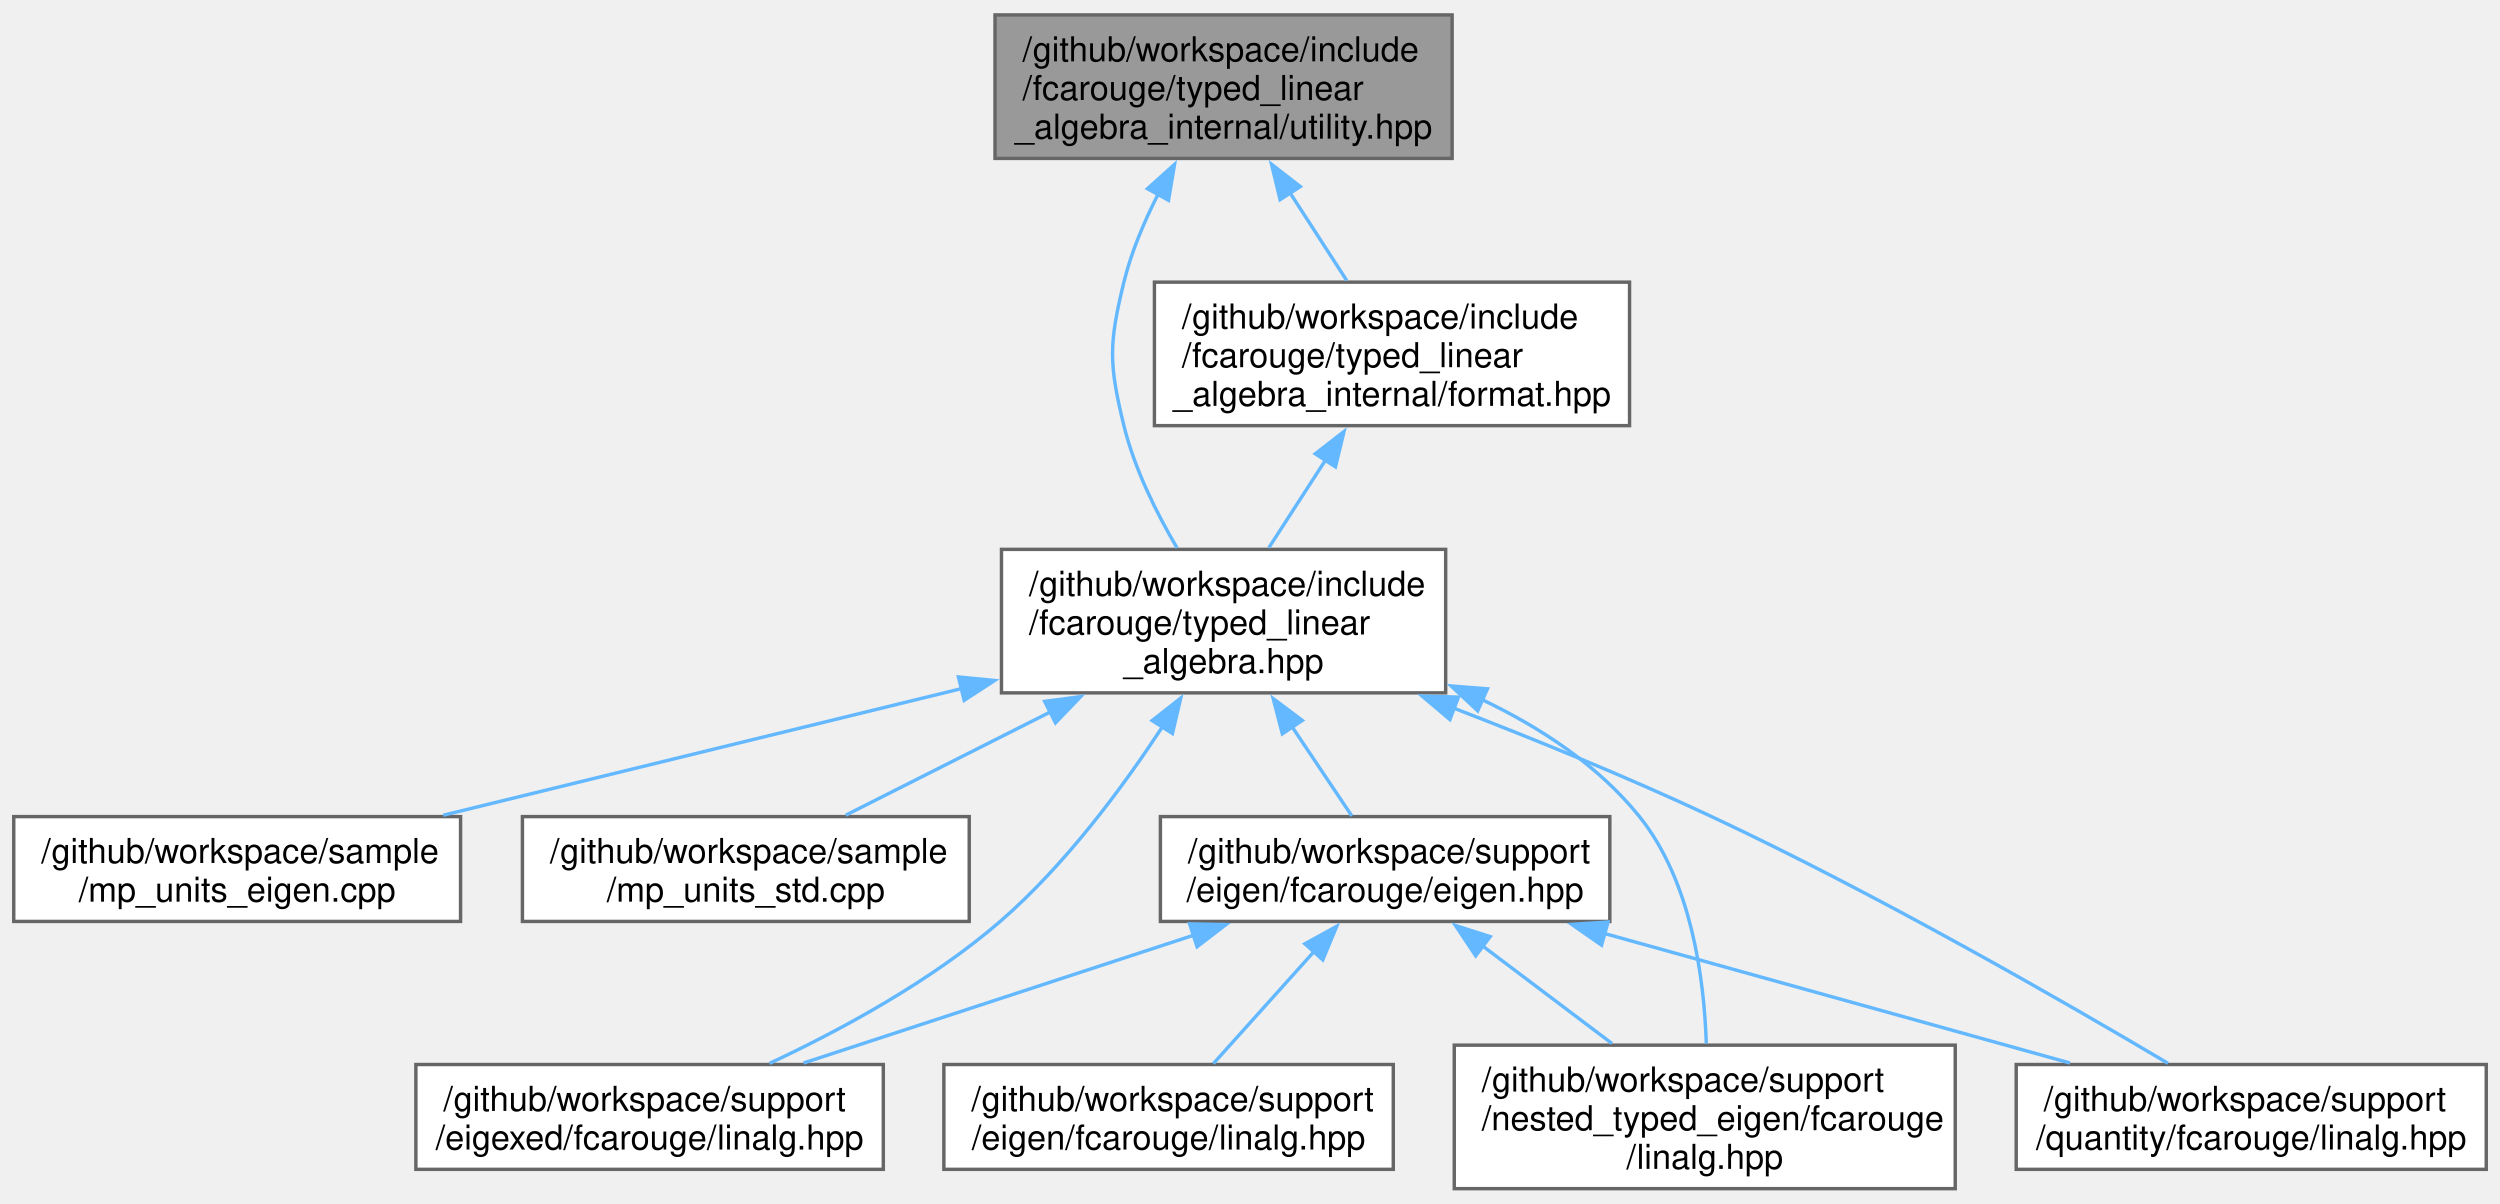
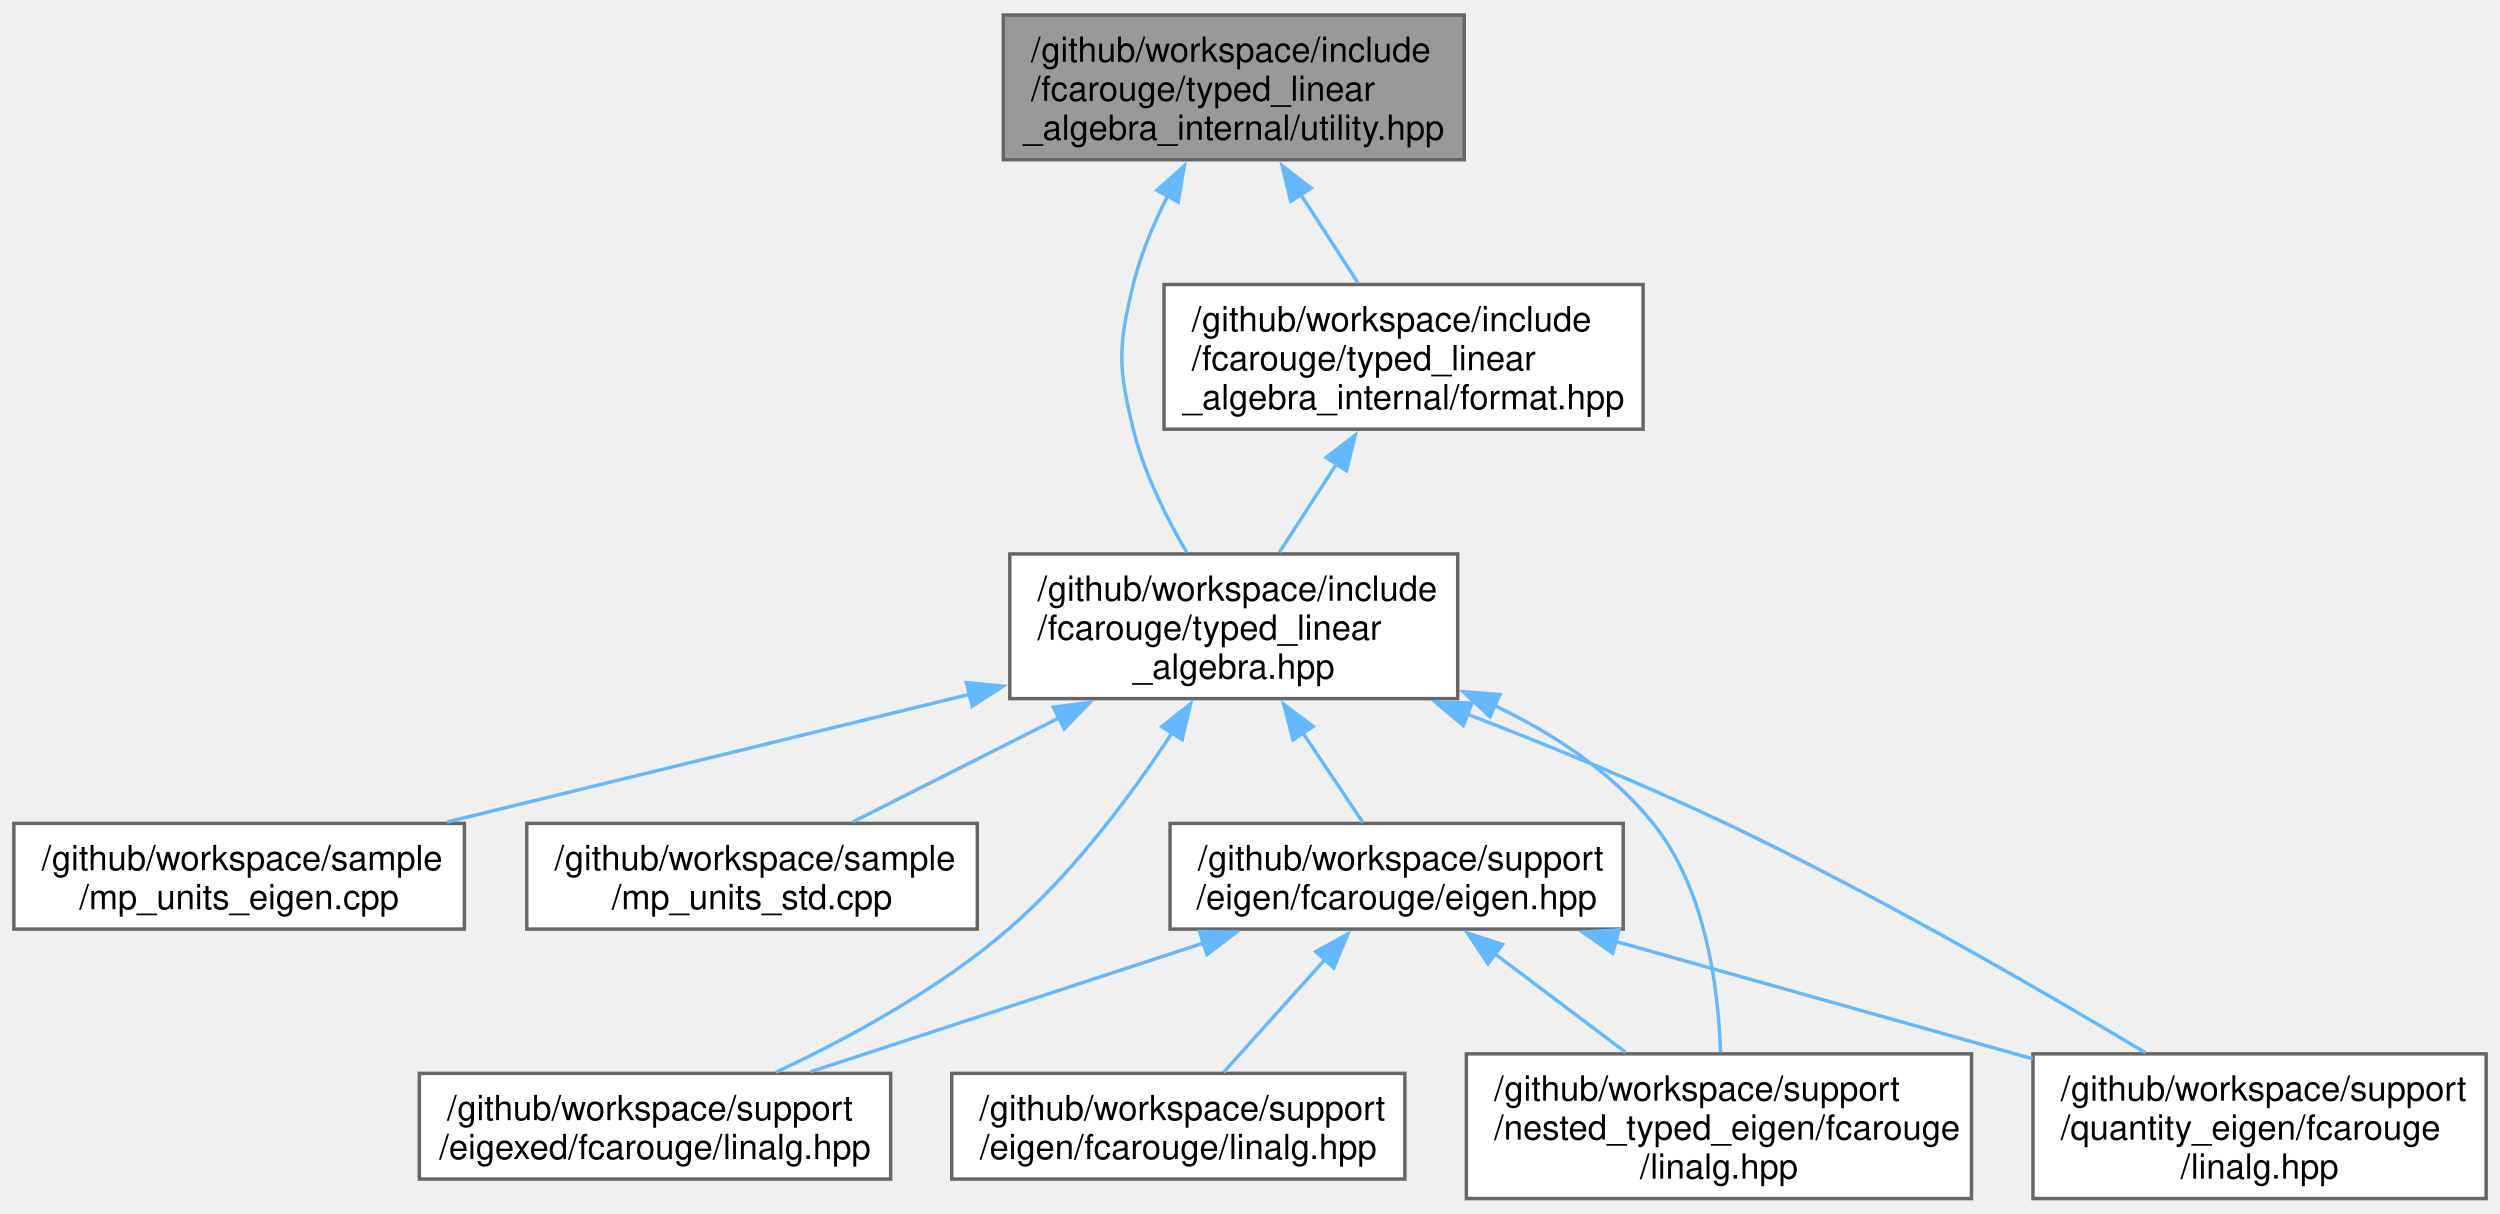
- <svg xmlns="http://www.w3.org/2000/svg" xmlns:xlink="http://www.w3.org/1999/xlink" width="727pt" height="350pt" viewBox="0.00 0.00 727.38 349.50">
+ <svg xmlns="http://www.w3.org/2000/svg" xmlns:xlink="http://www.w3.org/1999/xlink" width="721pt" height="350pt" viewBox="0.00 0.00 721.38 349.50">
  <g id="graph0" class="graph" transform="scale(1 1) rotate(0) translate(4 345.5)">
    <g id="Node000001" class="node">
      <g id="a_Node000001">
        <a xlink:title=" ">
          <polygon fill="#999999" stroke="#666666" points="418.5,-341.5 285.5,-341.5 285.5,-299.75 418.5,-299.75 418.5,-341.5" />
          <text text-anchor="start" x="293.5" y="-328" font-family="Helvetica,sans-Serif" font-size="10.00">/github/workspace/include</text>
          <text text-anchor="start" x="293.5" y="-316.75" font-family="Helvetica,sans-Serif" font-size="10.00">/fcarouge/typed_linear</text>
          <text text-anchor="middle" x="352" y="-305.5" font-family="Helvetica,sans-Serif" font-size="10.00">_algebra_internal/utility.hpp</text>
        </a>
      </g>
    </g>
    <g id="Node000002" class="node">
      <g id="a_Node000002">
        <a xlink:href="typed__linear__algebra_8hpp.xhtml" target="_top" xlink:title="Typed linear algebra implementation.">
          <polygon fill="white" stroke="#666666" points="416.62,-186 287.38,-186 287.38,-144.25 416.62,-144.25 416.62,-186" />
          <text text-anchor="start" x="295.38" y="-172.5" font-family="Helvetica,sans-Serif" font-size="10.00">/github/workspace/include</text>
          <text text-anchor="start" x="295.38" y="-161.25" font-family="Helvetica,sans-Serif" font-size="10.00">/fcarouge/typed_linear</text>
          <text text-anchor="middle" x="352" y="-150" font-family="Helvetica,sans-Serif" font-size="10.00">_algebra.hpp</text>
        </a>
      </g>
    </g>
    <g id="edge1_Node000001_Node000002" class="edge">
      <g id="a_edge1_Node000001_Node000002">
        <a xlink:title=" ">
          <path fill="none" stroke="#63b8ff" d="M332.97,-289.36C328.87,-281.33 325.13,-272.46 323,-263.75 318.6,-245.72 318.6,-240.03 323,-222 326.06,-209.47 332.46,-196.62 338.47,-186.41" />
          <polygon fill="#63b8ff" stroke="#63b8ff" points="329.85,-290.94 337.74,-298.02 335.98,-287.57 329.85,-290.94" />
        </a>
      </g>
    </g>
    <g id="Node000010" class="node">
      <g id="a_Node000010">
        <a xlink:href="format_8hpp.xhtml" target="_top" xlink:title="Formatting support for the typed matrix.">
          <polygon fill="white" stroke="#666666" points="470.12,-263.75 331.88,-263.75 331.88,-222 470.12,-222 470.12,-263.75" />
          <text text-anchor="start" x="339.88" y="-250.25" font-family="Helvetica,sans-Serif" font-size="10.00">/github/workspace/include</text>
          <text text-anchor="start" x="339.88" y="-239" font-family="Helvetica,sans-Serif" font-size="10.00">/fcarouge/typed_linear</text>
          <text text-anchor="middle" x="401" y="-227.75" font-family="Helvetica,sans-Serif" font-size="10.00">_algebra_internal/format.hpp</text>
        </a>
      </g>
    </g>
    <g id="edge12_Node000001_Node000010" class="edge">
      <g id="a_edge12_Node000001_Node000010">
        <a xlink:title=" ">
          <path fill="none" stroke="#63b8ff" d="M371.37,-289.68C376.89,-281.14 382.78,-272.05 387.83,-264.23" />
          <polygon fill="#63b8ff" stroke="#63b8ff" points="368.45,-287.76 365.95,-298.05 374.32,-291.56 368.45,-287.76" />
        </a>
      </g>
    </g>
    <g id="Node000003" class="node">
      <g id="a_Node000003">
        <a xlink:href="mp__units__eigen_8cpp.xhtml" target="_top" xlink:title="Unit safe linear algebra with mp-units and Eigen.">
          <polygon fill="white" stroke="#666666" points="130,-108.25 0,-108.25 0,-77.75 130,-77.75 130,-108.25" />
          <text text-anchor="start" x="8" y="-94.75" font-family="Helvetica,sans-Serif" font-size="10.00">/github/workspace/sample</text>
          <text text-anchor="middle" x="65" y="-83.5" font-family="Helvetica,sans-Serif" font-size="10.00">/mp_units_eigen.cpp</text>
        </a>
      </g>
    </g>
    <g id="edge2_Node000002_Node000003" class="edge">
      <g id="a_edge2_Node000002_Node000003">
        <a xlink:title=" ">
          <path fill="none" stroke="#63b8ff" d="M275.78,-145.5C228.57,-133.97 168.8,-119.36 124.97,-108.65" />
          <polygon fill="#63b8ff" stroke="#63b8ff" points="274.86,-148.88 285.4,-147.85 276.52,-142.08 274.86,-148.88" />
        </a>
      </g>
    </g>
    <g id="Node000004" class="node">
      <g id="a_Node000004">
        <a xlink:href="mp__units__std_8cpp.xhtml" target="_top" xlink:title="Unit safe linear algebra with mp-units and Eigen.">
          <polygon fill="white" stroke="#666666" points="278,-108.25 148,-108.25 148,-77.75 278,-77.75 278,-108.25" />
          <text text-anchor="start" x="156" y="-94.75" font-family="Helvetica,sans-Serif" font-size="10.00">/github/workspace/sample</text>
          <text text-anchor="middle" x="213" y="-83.5" font-family="Helvetica,sans-Serif" font-size="10.00">/mp_units_std.cpp</text>
        </a>
      </g>
    </g>
    <g id="edge3_Node000002_Node000004" class="edge">
      <g id="a_edge3_Node000002_Node000004">
        <a xlink:title=" ">
          <path fill="none" stroke="#63b8ff" d="M301.58,-138.69C281.58,-128.6 259.29,-117.36 242.08,-108.67" />
          <polygon fill="#63b8ff" stroke="#63b8ff" points="299.94,-141.78 310.44,-143.16 303.09,-135.53 299.94,-141.78" />
        </a>
      </g>
    </g>
    <g id="Node000005" class="node">
      <g id="a_Node000005">
        <a xlink:href="eigen_8hpp.xhtml" target="_top" xlink:title="Linear algebra facade for Eigen3 third party implementation.">
          <polygon fill="white" stroke="#666666" points="464.38,-108.25 333.62,-108.25 333.62,-77.75 464.38,-77.75 464.38,-108.25" />
          <text text-anchor="start" x="341.62" y="-94.75" font-family="Helvetica,sans-Serif" font-size="10.00">/github/workspace/support</text>
          <text text-anchor="middle" x="399" y="-83.5" font-family="Helvetica,sans-Serif" font-size="10.00">/eigen/fcarouge/eigen.hpp</text>
        </a>
      </g>
    </g>
    <g id="edge4_Node000002_Node000005" class="edge">
      <g id="a_edge4_Node000002_Node000005">
        <a xlink:title=" ">
          <path fill="none" stroke="#63b8ff" d="M371.92,-134.4C377.94,-125.42 384.28,-115.96 389.31,-108.45" />
          <polygon fill="#63b8ff" stroke="#63b8ff" points="369.1,-132.33 366.44,-142.58 374.91,-136.23 369.1,-132.33" />
        </a>
      </g>
    </g>
    <g id="Node000007" class="node">
      <g id="a_Node000007">
        <a xlink:href="eigexed_2fcarouge_2linalg_8hpp.xhtml" target="_top" xlink:title="Scalar type linear algebra with Eigen implementation.">
          <polygon fill="white" stroke="#666666" points="253,-36.12 117,-36.12 117,-5.62 253,-5.62 253,-36.12" />
          <text text-anchor="start" x="125" y="-22.62" font-family="Helvetica,sans-Serif" font-size="10.00">/github/workspace/support</text>
          <text text-anchor="middle" x="185" y="-11.38" font-family="Helvetica,sans-Serif" font-size="10.00">/eigexed/fcarouge/linalg.hpp</text>
        </a>
      </g>
    </g>
    <g id="edge9_Node000002_Node000007" class="edge">
      <g id="a_edge9_Node000002_Node000007">
        <a xlink:title=" ">
          <path fill="none" stroke="#63b8ff" d="M334.17,-134.31C322.39,-116.37 305.71,-93.94 287,-77.75 267,-60.44 240.76,-46.21 219.9,-36.45" />
          <polygon fill="#63b8ff" stroke="#63b8ff" points="331.21,-136.19 339.54,-142.74 337.12,-132.42 331.21,-136.19" />
        </a>
      </g>
    </g>
    <g id="Node000008" class="node">
      <g id="a_Node000008">
        <a xlink:href="nested__typed__eigen_2fcarouge_2linalg_8hpp.xhtml" target="_top" xlink:title="Scalar type nested linear algebra with Eigen implementation.">
          <polygon fill="white" stroke="#666666" points="564.88,-41.75 419.12,-41.75 419.12,0 564.88,0 564.88,-41.75" />
          <text text-anchor="start" x="427.12" y="-28.25" font-family="Helvetica,sans-Serif" font-size="10.00">/github/workspace/support</text>
          <text text-anchor="start" x="427.12" y="-17" font-family="Helvetica,sans-Serif" font-size="10.00">/nested_typed_eigen/fcarouge</text>
          <text text-anchor="middle" x="492" y="-5.75" font-family="Helvetica,sans-Serif" font-size="10.00">/linalg.hpp</text>
        </a>
      </g>
    </g>
    <g id="edge10_Node000002_Node000008" class="edge">
      <g id="a_edge10_Node000002_Node000008">
        <a xlink:title=" ">
          <path fill="none" stroke="#63b8ff" d="M427.01,-142.37C444.28,-134.17 461.06,-123.1 473,-108.25 488.11,-89.47 491.83,-61.23 492.45,-42.21" />
          <polygon fill="#63b8ff" stroke="#63b8ff" points="425.94,-139.02 418.21,-146.26 428.77,-145.42 425.94,-139.02" />
        </a>
      </g>
    </g>
    <g id="Node000009" class="node">
      <g id="a_Node000009">
-         <a xlink:href="quantity_2fcarouge_2linalg_8hpp.xhtml" target="_top" xlink:title="Indexed-based linear algebra with mp-units with Eigen implementations.">
-           <polygon fill="white" stroke="#666666" points="719.38,-36.12 582.62,-36.12 582.62,-5.62 719.38,-5.62 719.38,-36.12" />
-           <text text-anchor="start" x="590.62" y="-22.62" font-family="Helvetica,sans-Serif" font-size="10.00">/github/workspace/support</text>
-           <text text-anchor="middle" x="651" y="-11.38" font-family="Helvetica,sans-Serif" font-size="10.00">/quantity/fcarouge/linalg.hpp</text>
+         <a xlink:href="quantity__eigen_2fcarouge_2linalg_8hpp.xhtml" target="_top" xlink:title="Indexed-based linear algebra with mp-units with Eigen implementations.">
+           <polygon fill="white" stroke="#666666" points="713.38,-41.75 582.62,-41.75 582.62,0 713.38,0 713.38,-41.75" />
+           <text text-anchor="start" x="590.62" y="-28.25" font-family="Helvetica,sans-Serif" font-size="10.00">/github/workspace/support</text>
+           <text text-anchor="start" x="590.62" y="-17" font-family="Helvetica,sans-Serif" font-size="10.00">/quantity_eigen/fcarouge</text>
+           <text text-anchor="middle" x="648" y="-5.75" font-family="Helvetica,sans-Serif" font-size="10.00">/linalg.hpp</text>
        </a>
      </g>
    </g>
    <g id="edge11_Node000002_Node000009" class="edge">
      <g id="a_edge11_Node000002_Node000009">
        <a xlink:title=" ">
-           <path fill="none" stroke="#63b8ff" d="M418.77,-139.88C442.78,-130.63 469.87,-119.58 494,-108.25 542.3,-85.58 596.34,-54.52 626.76,-36.48" />
-           <polygon fill="#63b8ff" stroke="#63b8ff" points="417.85,-136.48 409.75,-143.32 420.34,-143.02 417.85,-136.48" />
+           <path fill="none" stroke="#63b8ff" d="M419.46,-139.74C443.31,-130.56 470.13,-119.58 494,-108.25 536.93,-87.88 584.33,-60.51 615.05,-42.09" />
+           <polygon fill="#63b8ff" stroke="#63b8ff" points="418.24,-136.46 410.14,-143.29 420.73,-143 418.24,-136.46" />
        </a>
      </g>
    </g>
    <g id="Node000006" class="node">
      <g id="a_Node000006">
        <a xlink:href="eigen_2fcarouge_2linalg_8hpp.xhtml" target="_top" xlink:title=" ">
          <polygon fill="white" stroke="#666666" points="401.38,-36.12 270.62,-36.12 270.62,-5.62 401.38,-5.62 401.38,-36.12" />
          <text text-anchor="start" x="278.62" y="-22.62" font-family="Helvetica,sans-Serif" font-size="10.00">/github/workspace/support</text>
          <text text-anchor="middle" x="336" y="-11.38" font-family="Helvetica,sans-Serif" font-size="10.00">/eigen/fcarouge/linalg.hpp</text>
        </a>
      </g>
    </g>
    <g id="edge5_Node000005_Node000006" class="edge">
      <g id="a_edge5_Node000005_Node000006">
        <a xlink:title=" ">
          <path fill="none" stroke="#63b8ff" d="M378.3,-68.96C368.66,-58.23 357.48,-45.78 349.04,-36.39" />
          <polygon fill="#63b8ff" stroke="#63b8ff" points="375.65,-71.24 384.93,-76.34 380.86,-66.57 375.65,-71.24" />
        </a>
      </g>
    </g>
    <g id="edge6_Node000005_Node000007" class="edge">
      <g id="a_edge6_Node000005_Node000007">
        <a xlink:title=" ">
          <path fill="none" stroke="#63b8ff" d="M343.5,-73.81C308.13,-62.22 262.89,-47.4 229.8,-36.56" />
          <polygon fill="#63b8ff" stroke="#63b8ff" points="342.11,-77.04 352.7,-76.83 344.29,-70.39 342.11,-77.04" />
        </a>
      </g>
    </g>
    <g id="edge7_Node000005_Node000008" class="edge">
      <g id="a_edge7_Node000005_Node000008">
        <a xlink:title=" ">
          <path fill="none" stroke="#63b8ff" d="M427.38,-70.6C439.34,-61.58 453.19,-51.14 465,-42.24" />
          <polygon fill="#63b8ff" stroke="#63b8ff" points="425.36,-67.74 419.48,-76.56 429.57,-73.33 425.36,-67.74" />
        </a>
      </g>
    </g>
    <g id="edge8_Node000005_Node000009" class="edge">
      <g id="a_edge8_Node000005_Node000009">
        <a xlink:title=" ">
-           <path fill="none" stroke="#63b8ff" d="M462.74,-74.26C504.63,-62.61 558.78,-47.54 598.24,-36.56" />
-           <polygon fill="#63b8ff" stroke="#63b8ff" points="461.98,-70.84 453.29,-76.89 463.86,-77.58 461.98,-70.84" />
+           <path fill="none" stroke="#63b8ff" d="M461.82,-74.31C498.69,-63.92 545.23,-50.82 582.55,-40.31" />
+           <polygon fill="#63b8ff" stroke="#63b8ff" points="461.33,-70.81 452.66,-76.89 463.23,-77.55 461.33,-70.81" />
        </a>
      </g>
    </g>
    <g id="edge13_Node000010_Node000002" class="edge">
      <g id="a_edge13_Node000010_Node000002">
        <a xlink:title=" ">
          <path fill="none" stroke="#63b8ff" d="M381.63,-211.93C376.11,-203.39 370.22,-194.3 365.17,-186.48" />
          <polygon fill="#63b8ff" stroke="#63b8ff" points="378.68,-213.81 387.05,-220.3 384.55,-210.01 378.68,-213.81" />
        </a>
      </g>
    </g>
  </g>
</svg>
